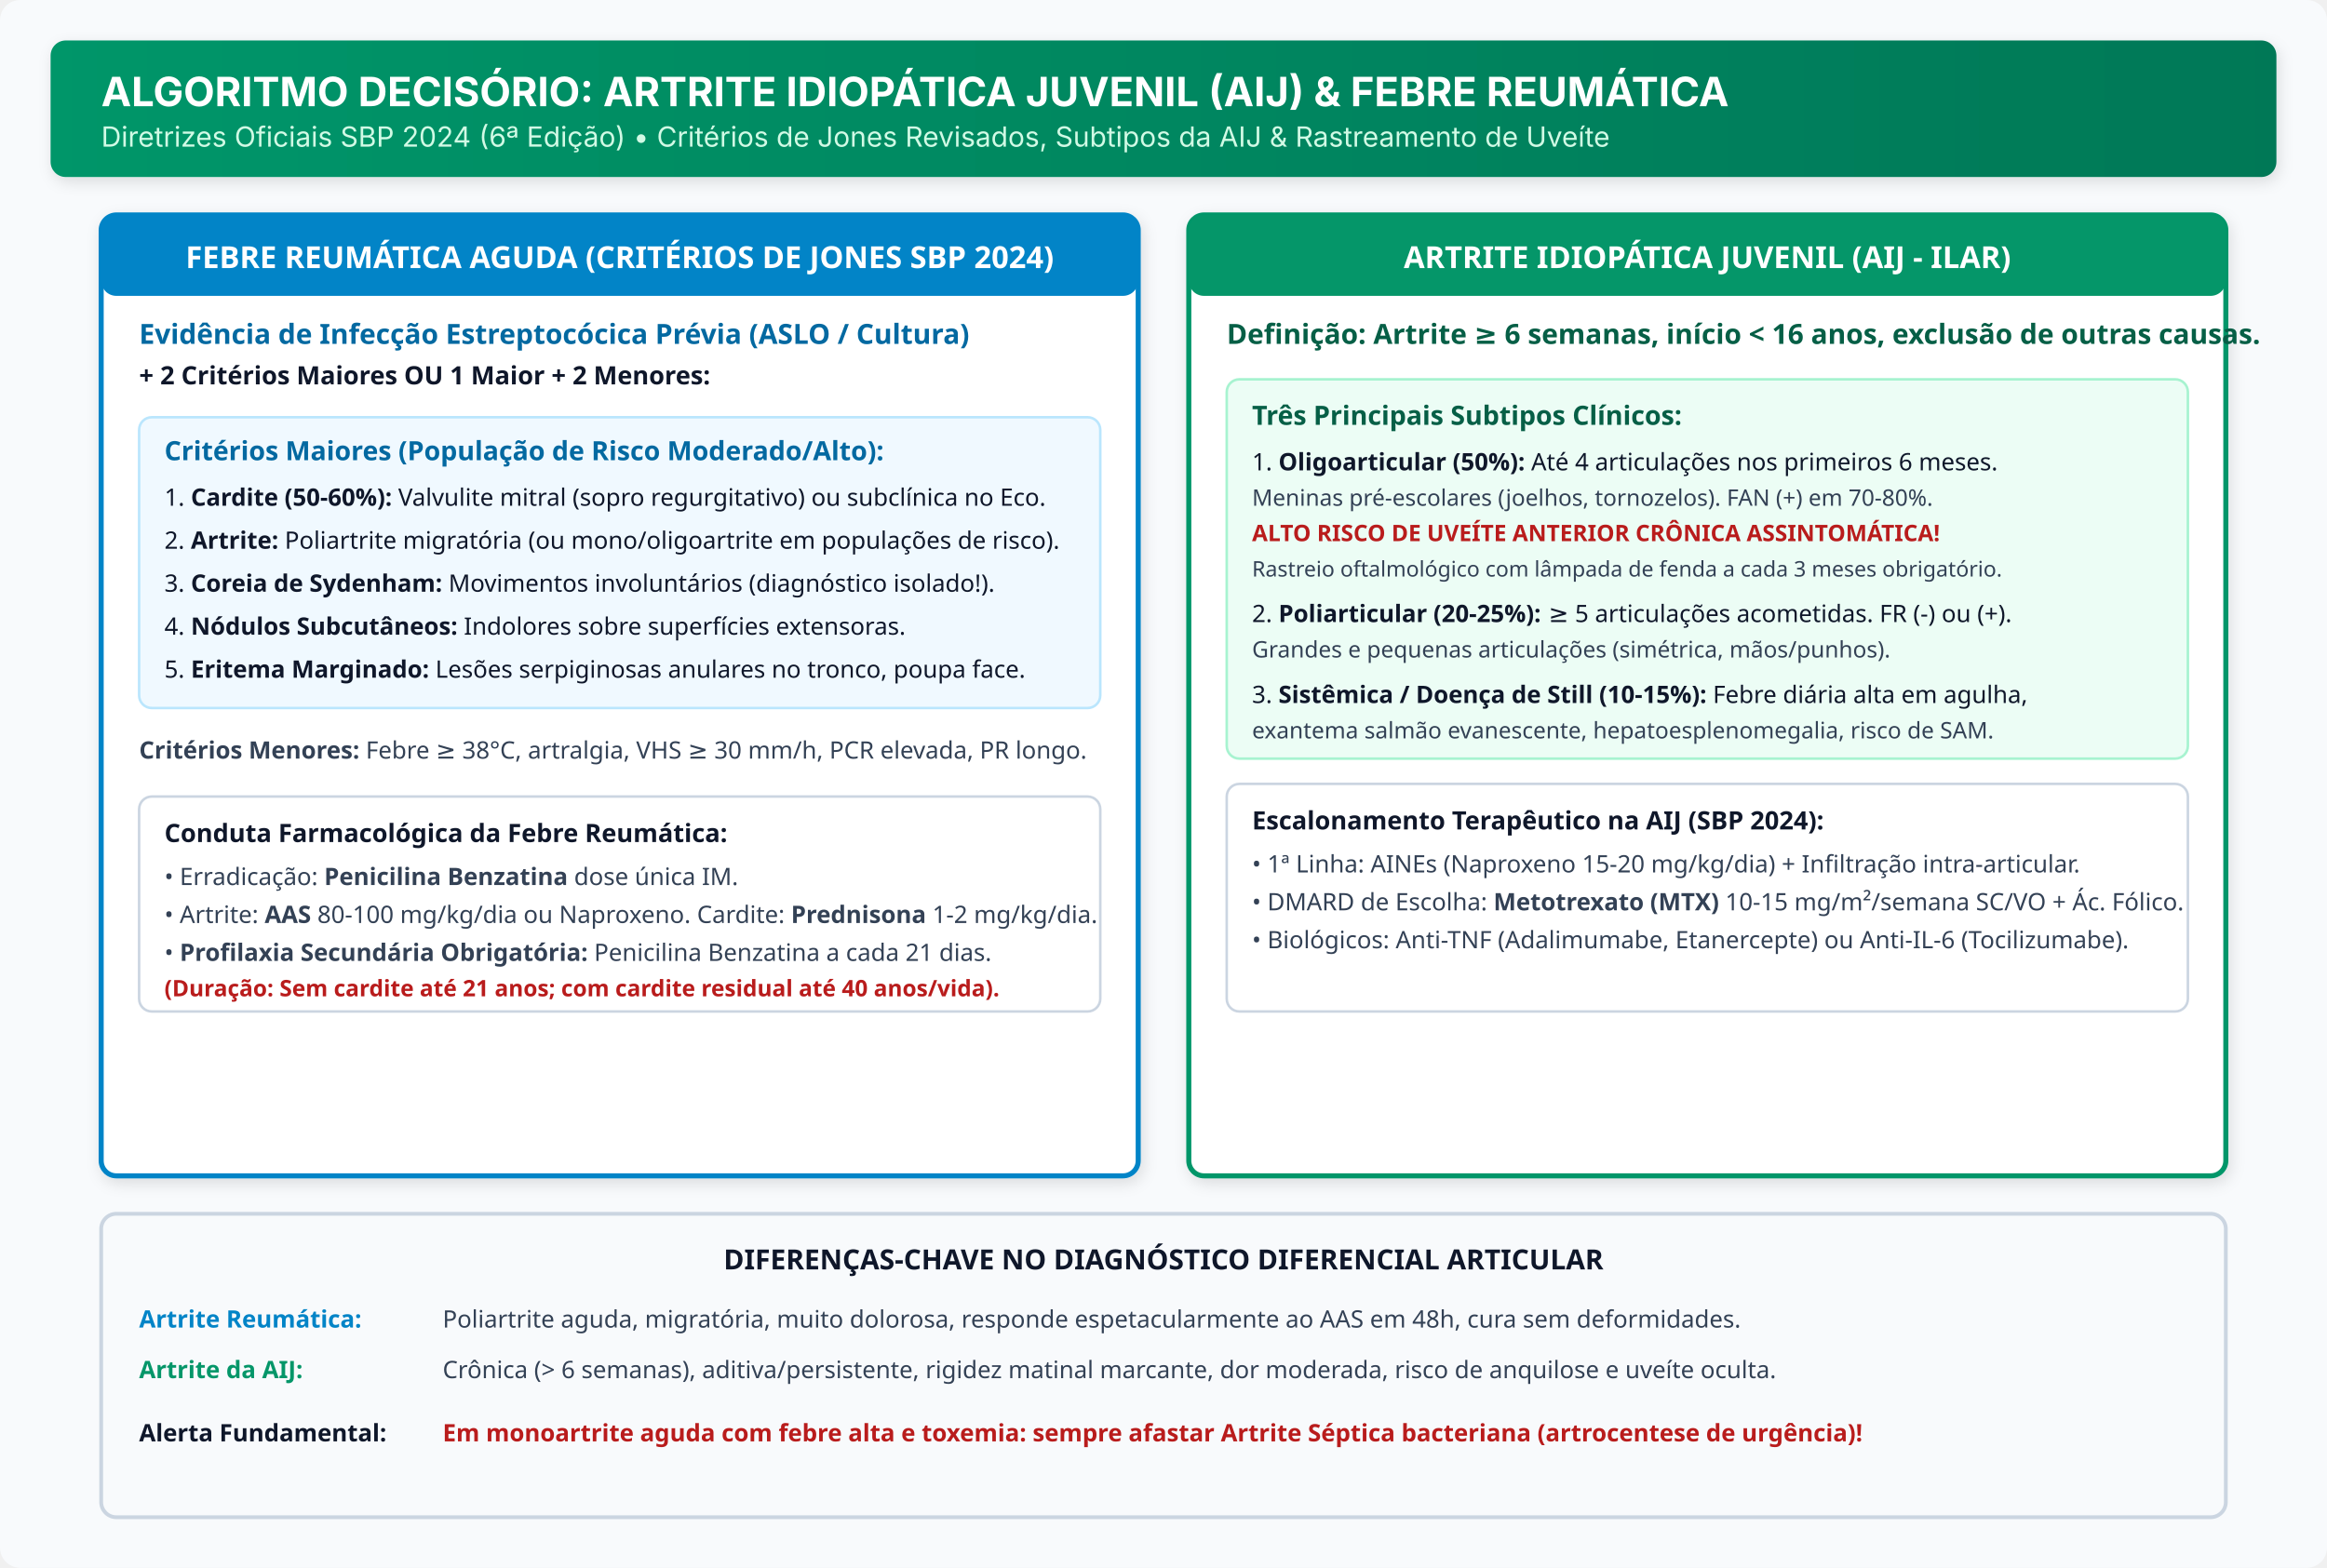
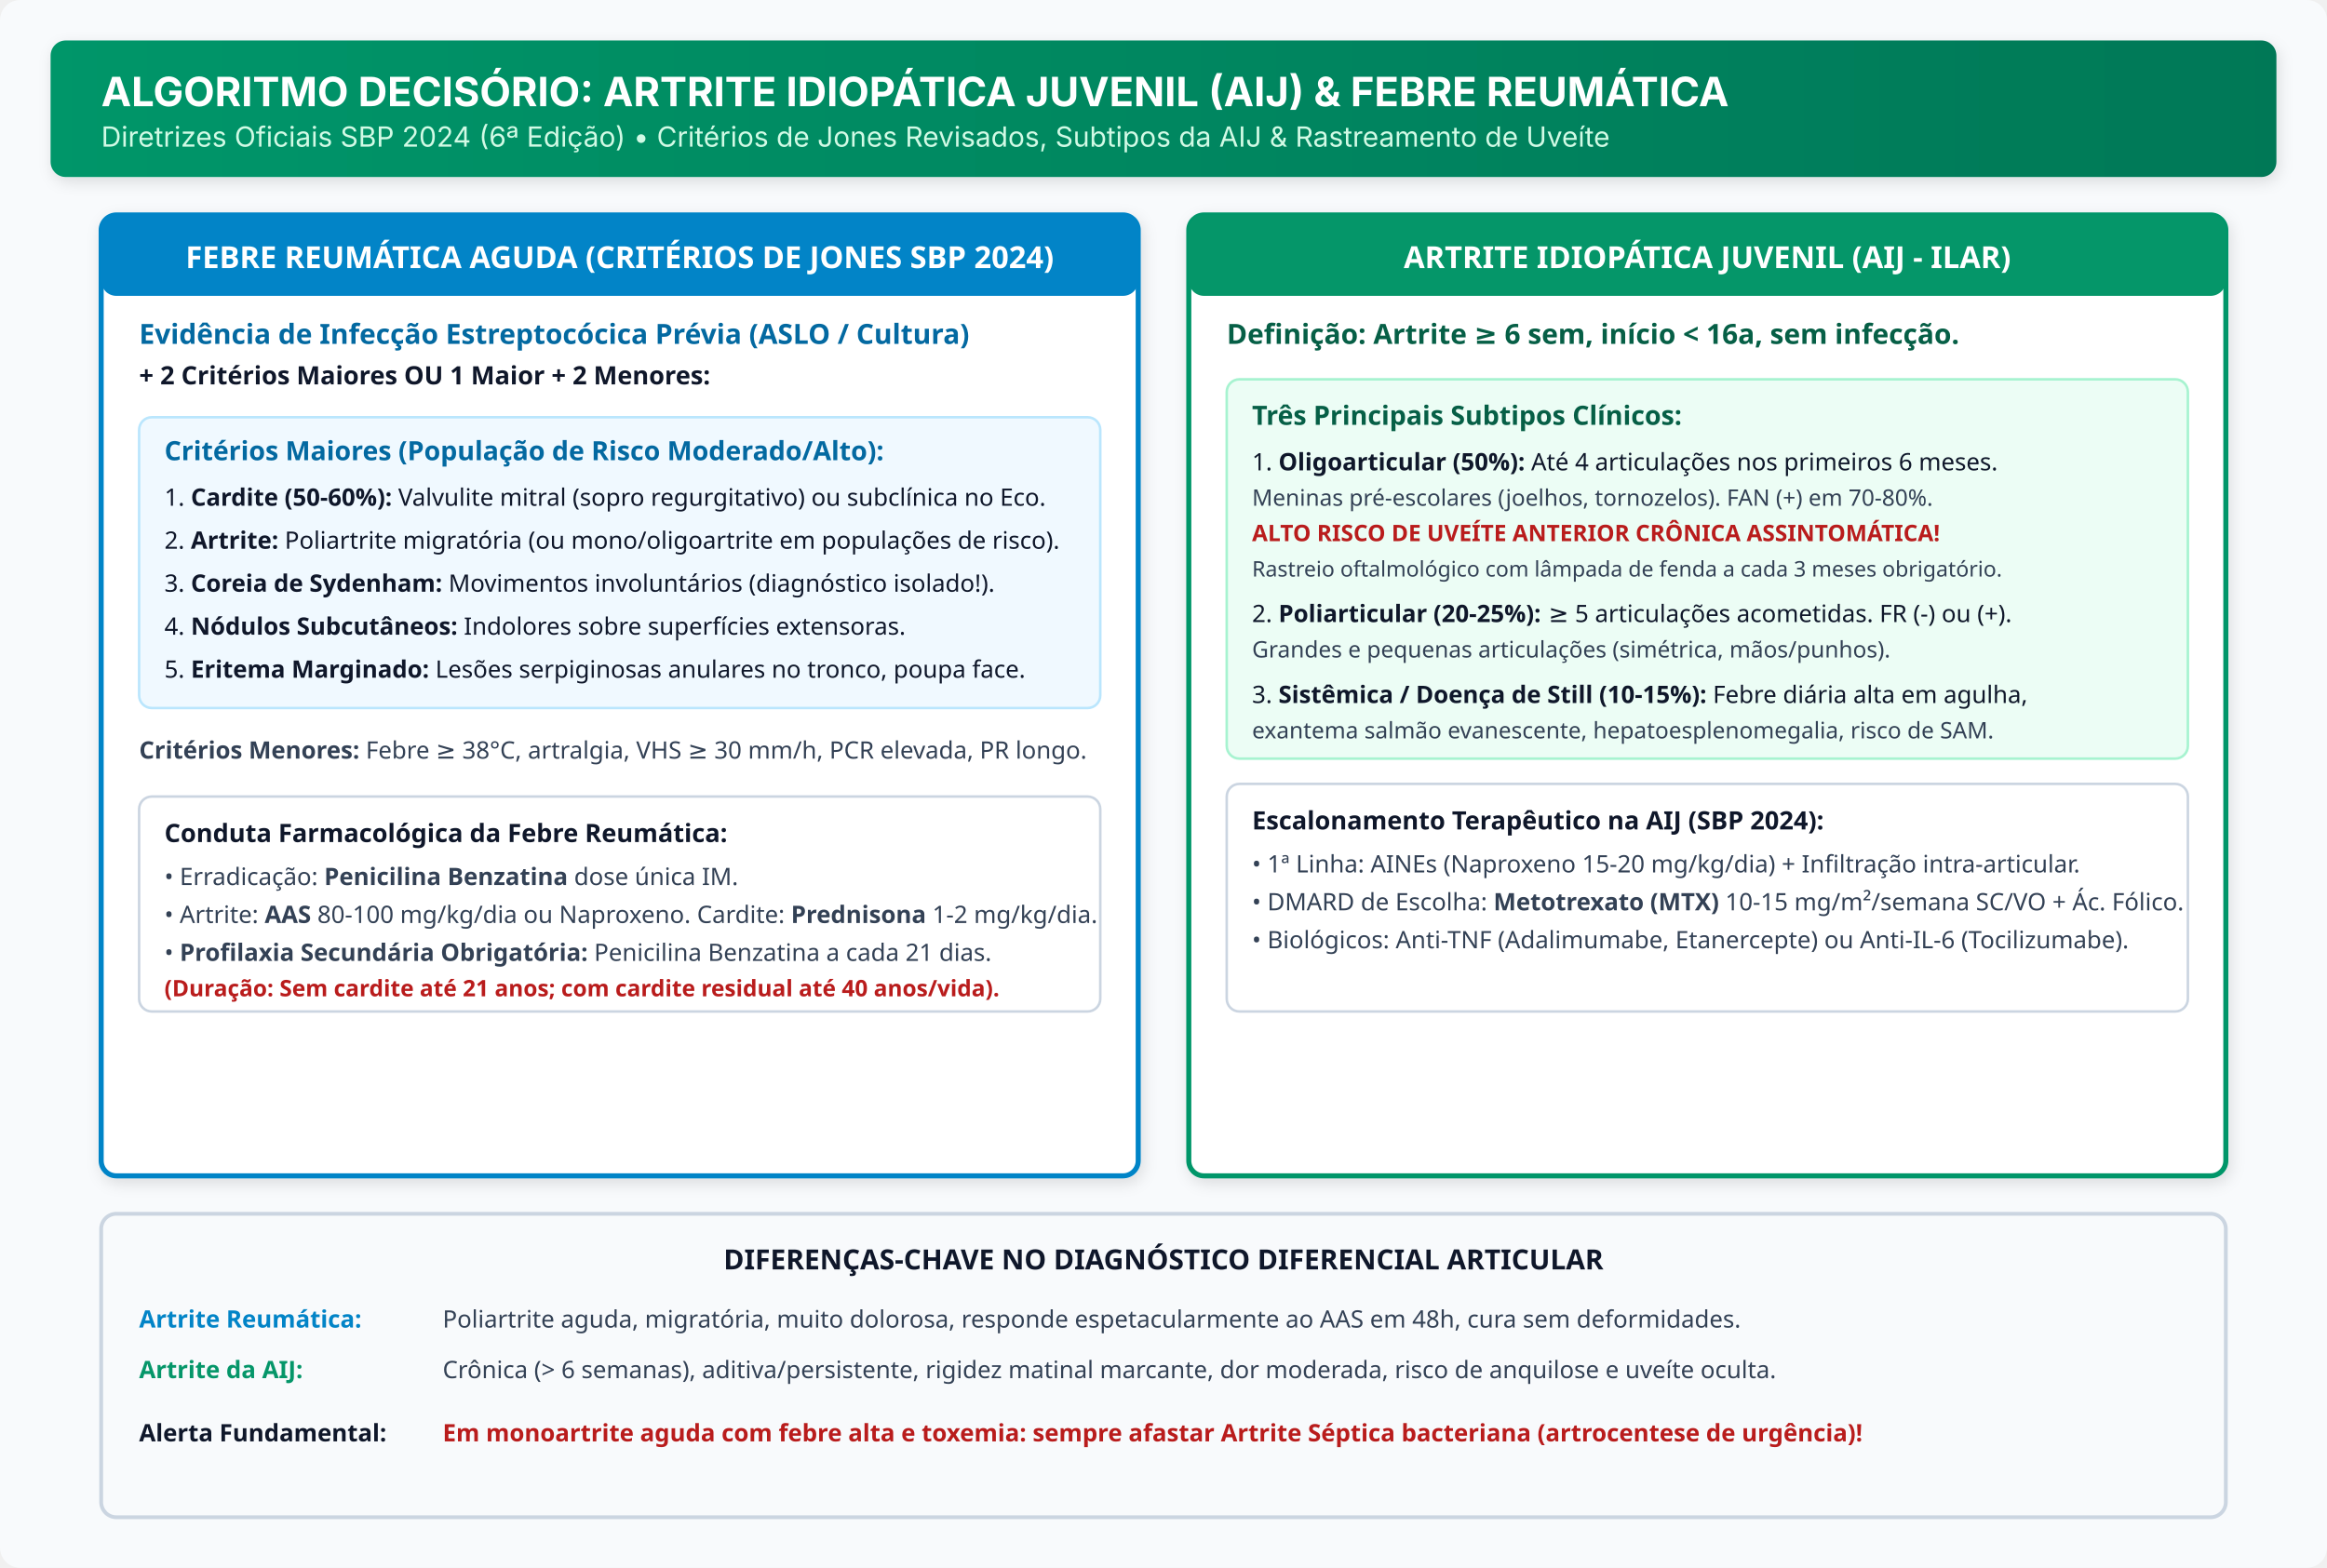
<svg xmlns="http://www.w3.org/2000/svg" viewBox="0 0 920 620" width="100%" height="100%">
  <defs>
    <linearGradient id="gradAIJ" x1="0%" y1="0%" x2="100%" y2="0%">
      <stop offset="0%" stop-color="#059669" />
      <stop offset="100%" stop-color="#047857" />
    </linearGradient>
    <filter id="shadowAIJ" x="-5%" y="-5%" width="110%" height="115%" filterUnits="userSpaceOnUse">
      <feDropShadow dx="1" dy="2" stdDeviation="3" flood-opacity="0.12" />
    </filter>
  </defs>
  <rect width="920" height="620" fill="#f8fafc" rx="8" />
  <rect x="20" y="16" width="880" height="54" rx="6" fill="url(#gradAIJ)" filter="url(#shadowAIJ)" />
  <text x="40" y="42" fill="#ffffff" font-size="16" font-weight="bold" font-family="system-ui, -apple-system, sans-serif">ALGORITMO DECISÓRIO: ARTRITE IDIOPÁTICA JUVENIL (AIJ) &amp; FEBRE REUMÁTICA</text>
  <text x="40" y="58" fill="#d1fae5" font-size="11" font-family="system-ui, -apple-system, sans-serif">Diretrizes Oficiais SBP 2024 (6ª Edição) • Critérios de Jones Revisados, Subtipos da AIJ &amp; Rastreamento de Uveíte</text>
  <rect x="40" y="85" width="410" height="380" rx="6" fill="#ffffff" stroke="#0284c7" stroke-width="2" filter="url(#shadowAIJ)" />
  <rect x="40" y="85" width="410" height="32" rx="6" fill="#0284c7" />
  <text x="245" y="106" fill="#ffffff" font-size="12" font-weight="bold" text-anchor="middle" font-family="system-ui, sans-serif">FEBRE REUMÁTICA AGUDA (CRITÉRIOS DE JONES SBP 2024)</text>
  <text x="55" y="136" fill="#0369a1" font-size="11" font-weight="bold" font-family="system-ui, sans-serif">Evidência de Infecção Estreptocócica Prévia (ASLO / Cultura)</text>
  <text x="55" y="152" fill="#0f172a" font-size="10" font-weight="bold" font-family="system-ui, sans-serif">+ 2 Critérios Maiores OU 1 Maior + 2 Menores:</text>
  <rect x="55" y="165" width="380" height="115" rx="5" fill="#f0f9ff" stroke="#bae6fd" />
  <text x="65" y="182" fill="#0369a1" font-size="10.5" font-weight="bold" font-family="system-ui, sans-serif">Critérios Maiores (População de Risco Moderado/Alto):</text>
  <text x="65" y="200" fill="#0f172a" font-size="9.5" font-family="system-ui, sans-serif">1. <tspan font-weight="bold">Cardite (50-60%):</tspan> Valvulite mitral (sopro regurgitativo) ou subclínica no Eco.</text>
  <text x="65" y="217" fill="#0f172a" font-size="9.5" font-family="system-ui, sans-serif">2. <tspan font-weight="bold">Artrite:</tspan> Poliartrite migratória (ou mono/oligoartrite em populações de risco).</text>
  <text x="65" y="234" fill="#0f172a" font-size="9.5" font-family="system-ui, sans-serif">3. <tspan font-weight="bold">Coreia de Sydenham:</tspan> Movimentos involuntários (diagnóstico isolado!).</text>
  <text x="65" y="251" fill="#0f172a" font-size="9.5" font-family="system-ui, sans-serif">4. <tspan font-weight="bold">Nódulos Subcutâneos:</tspan> Indolores sobre superfícies extensoras.</text>
  <text x="65" y="268" fill="#0f172a" font-size="9.5" font-family="system-ui, sans-serif">5. <tspan font-weight="bold">Eritema Marginado:</tspan> Lesões serpiginosas anulares no tronco, poupa face.</text>
  <text x="55" y="300" fill="#334155" font-size="9.5" font-family="system-ui, sans-serif">
    <tspan font-weight="bold">Critérios Menores:</tspan> Febre ≥ 38°C, artralgia, VHS ≥ 30 mm/h, PCR elevada, PR longo.</text>
  <rect x="55" y="315" width="380" height="85" rx="5" fill="#ffffff" stroke="#cbd5e1" />
  <text x="65" y="333" fill="#0f172a" font-size="10" font-weight="bold" font-family="system-ui, sans-serif">Conduta Farmacológica da Febre Reumática:</text>
  <text x="65" y="350" fill="#334155" font-size="9.5" font-family="system-ui, sans-serif">• Erradicação: <tspan font-weight="bold">Penicilina Benzatina</tspan> dose única IM.</text>
  <text x="65" y="365" fill="#334155" font-size="9.5" font-family="system-ui, sans-serif">• Artrite: <tspan font-weight="bold">AAS</tspan> 80-100 mg/kg/dia ou Naproxeno. Cardite: <tspan font-weight="bold">Prednisona</tspan> 1-2 mg/kg/dia.</text>
  <text x="65" y="380" fill="#334155" font-size="9.5" font-family="system-ui, sans-serif">• <tspan font-weight="bold">Profilaxia Secundária Obrigatória:</tspan> Penicilina Benzatina a cada 21 dias.</text>
  <text x="65" y="394" fill="#b91c1c" font-size="9" font-weight="bold" font-family="system-ui, sans-serif">  (Duração: Sem cardite até 21 anos; com cardite residual até 40 anos/vida).</text>
  <rect x="470" y="85" width="410" height="380" rx="6" fill="#ffffff" stroke="#059669" stroke-width="2" filter="url(#shadowAIJ)" />
  <rect x="470" y="85" width="410" height="32" rx="6" fill="#059669" />
  <text x="675" y="106" fill="#ffffff" font-size="12" font-weight="bold" text-anchor="middle" font-family="system-ui, sans-serif">ARTRITE IDIOPÁTICA JUVENIL (AIJ - ILAR)</text>
-   <text x="485" y="136" fill="#065f46" font-size="11" font-weight="bold" font-family="system-ui, sans-serif">Definição: Artrite ≥ 6 semanas, início &lt; 16 anos, exclusão de outras causas.</text>
+   <text x="485" y="136" fill="#065f46" font-size="11" font-weight="bold" font-family="system-ui, sans-serif">Definição: Artrite ≥ 6 sem, início &lt; 16a, sem infecção.</text>
  <rect x="485" y="150" width="380" height="150" rx="5" fill="#ecfdf5" stroke="#a7f3d0" />
  <text x="495" y="168" fill="#065f46" font-size="10.5" font-weight="bold" font-family="system-ui, sans-serif">Três Principais Subtipos Clínicos:</text>
  <text x="495" y="186" fill="#0f172a" font-size="9.5" font-family="system-ui, sans-serif">1. <tspan font-weight="bold">Oligoarticular (50%):</tspan> Até 4 articulações nos primeiros 6 meses.</text>
  <text x="495" y="200" fill="#334155" font-size="9" font-family="system-ui, sans-serif">   Meninas pré-escolares (joelhos, tornozelos). FAN (+) em 70-80%.</text>
  <text x="495" y="214" fill="#b91c1c" font-size="9" font-weight="bold" font-family="system-ui, sans-serif">   ALTO RISCO DE UVEÍTE ANTERIOR CRÔNICA ASSINTOMÁTICA!</text>
  <text x="495" y="228" fill="#334155" font-size="8.5" font-family="system-ui, sans-serif">   Rastreio oftalmológico com lâmpada de fenda a cada 3 meses obrigatório.</text>
  <text x="495" y="246" fill="#0f172a" font-size="9.5" font-family="system-ui, sans-serif">2. <tspan font-weight="bold">Poliarticular (20-25%):</tspan> ≥ 5 articulações acometidas. FR (-) ou (+).</text>
  <text x="495" y="260" fill="#334155" font-size="9" font-family="system-ui, sans-serif">   Grandes e pequenas articulações (simétrica, mãos/punhos).</text>
  <text x="495" y="278" fill="#0f172a" font-size="9.5" font-family="system-ui, sans-serif">3. <tspan font-weight="bold">Sistêmica / Doença de Still (10-15%):</tspan> Febre diária alta em agulha,</text>
  <text x="495" y="292" fill="#334155" font-size="9" font-family="system-ui, sans-serif">   exantema salmão evanescente, hepatoesplenomegalia, risco de SAM.</text>
  <rect x="485" y="310" width="380" height="90" rx="5" fill="#ffffff" stroke="#cbd5e1" />
  <text x="495" y="328" fill="#0f172a" font-size="10" font-weight="bold" font-family="system-ui, sans-serif">Escalonamento Terapêutico na AIJ (SBP 2024):</text>
  <text x="495" y="345" fill="#334155" font-size="9.5" font-family="system-ui, sans-serif">• 1ª Linha: AINEs (Naproxeno 15-20 mg/kg/dia) + Infiltração intra-articular.</text>
  <text x="495" y="360" fill="#334155" font-size="9.5" font-family="system-ui, sans-serif">• DMARD de Escolha: <tspan font-weight="bold">Metotrexato (MTX)</tspan> 10-15 mg/m²/semana SC/VO + Ác. Fólico.</text>
  <text x="495" y="375" fill="#334155" font-size="9.5" font-family="system-ui, sans-serif">• Biológicos: Anti-TNF (Adalimumabe, Etanercepte) ou Anti-IL-6 (Tocilizumabe).</text>
  <rect x="40" y="480" width="840" height="120" rx="6" fill="#f8fafc" stroke="#cbd5e1" stroke-width="1.5" />
  <text x="460" y="502" fill="#0f172a" font-size="11" font-weight="bold" text-anchor="middle" font-family="system-ui, sans-serif">DIFERENÇAS-CHAVE NO DIAGNÓSTICO DIFERENCIAL ARTICULAR</text>
  <text x="55" y="525" fill="#0284c7" font-size="9.5" font-weight="bold" font-family="system-ui, sans-serif">Artrite Reumática:</text>
  <text x="175" y="525" fill="#334155" font-size="9.5" font-family="system-ui, sans-serif">Poliartrite aguda, migratória, muito dolorosa, responde espetacularmente ao AAS em 48h, cura sem deformidades.</text>
  <text x="55" y="545" fill="#059669" font-size="9.5" font-weight="bold" font-family="system-ui, sans-serif">Artrite da AIJ:</text>
  <text x="175" y="545" fill="#334155" font-size="9.5" font-family="system-ui, sans-serif">Crônica (&gt; 6 semanas), aditiva/persistente, rigidez matinal marcante, dor moderada, risco de anquilose e uveíte oculta.</text>
  <text x="55" y="570" fill="#0f172a" font-size="9.5" font-weight="bold" font-family="system-ui, sans-serif">Alerta Fundamental:</text>
  <text x="175" y="570" fill="#b91c1c" font-size="9.5" font-weight="bold" font-family="system-ui, sans-serif">Em monoartrite aguda com febre alta e toxemia: sempre afastar Artrite Séptica bacteriana (artrocentese de urgência)!</text>
</svg>
